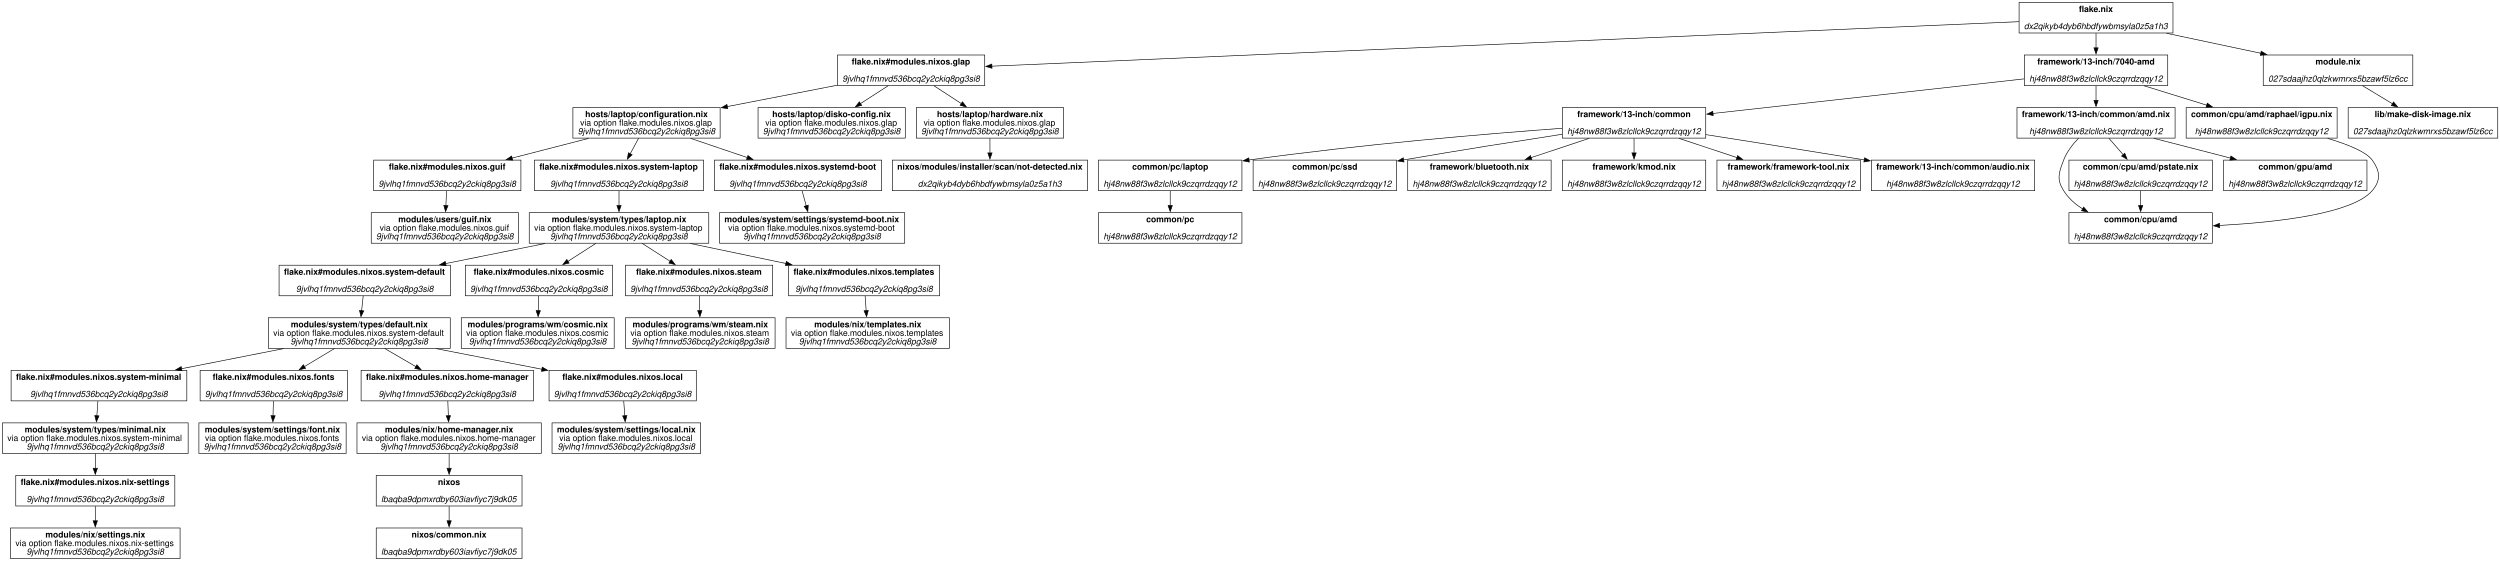
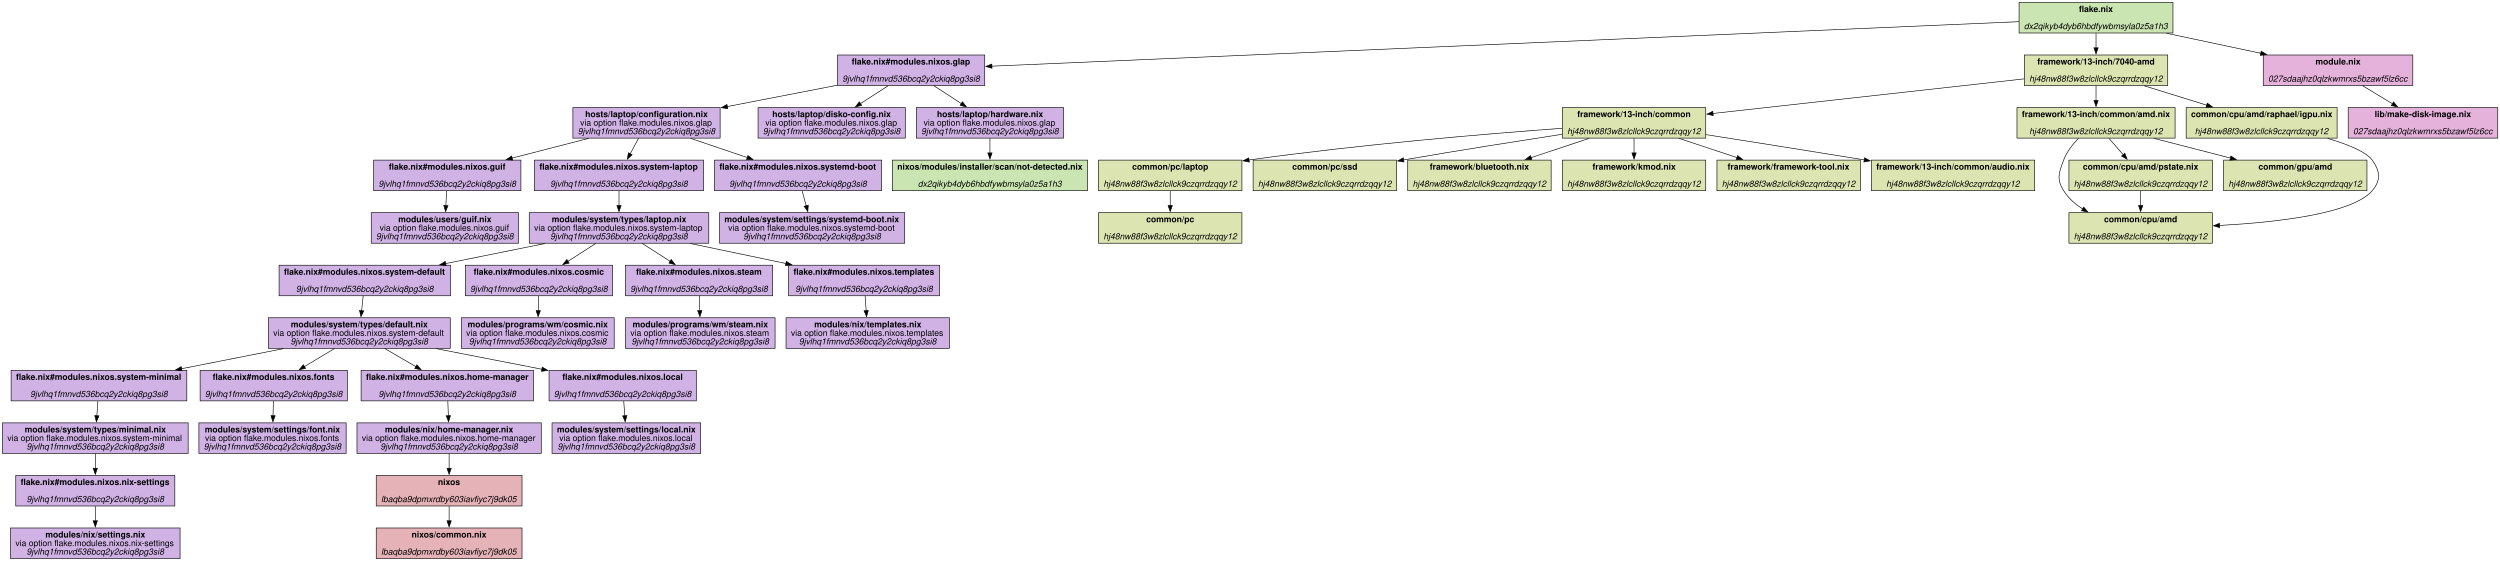
<svg xmlns="http://www.w3.org/2000/svg" width="4091pt" height="918pt" viewBox="0.00 0.00 4091.00 918.00">
  <g id="graph0" class="graph" transform="scale(1 1) rotate(0) translate(4 914)">
    <polygon fill="white" stroke="none" points="-4,4 -4,-914 4087.33,-914 4087.33,4 -4,4" />
    <g id="node1" class="node">
-       <polygon fill="none" stroke="black" points="3551.85,-910 3300.03,-910 3300.03,-860 3551.85,-860 3551.85,-910" />
+       <polygon fill="#cbe5b2" stroke="black" points="3551.85,-910 3300.03,-910 3300.03,-860 3551.85,-860 3551.85,-910" />
      <text xml:space="preserve" text-anchor="start" x="3397.93" y="-894.4" font-family="Helvetica,sans-Serif" font-weight="bold" font-size="14.00">flake.nix</text>
      <text xml:space="preserve" text-anchor="start" x="3308.03" y="-866.4" font-family="Helvetica,sans-Serif" font-style="italic" font-size="14.00">dx2qikyb4dyb6hbdfywbmsyla0z5a1h3</text>
    </g>
    <g id="node2" class="node">
-       <polygon fill="none" stroke="black" points="1607.41,-824 1366.48,-824 1366.48,-774 1607.41,-774 1607.41,-824" />
+       <polygon fill="#d0b2e5" stroke="black" points="1607.41,-824 1366.48,-824 1366.48,-774 1607.41,-774 1607.41,-824" />
      <text xml:space="preserve" text-anchor="start" x="1389.69" y="-808.4" font-family="Helvetica,sans-Serif" font-weight="bold" font-size="14.00">flake.nix#modules.nixos.glap</text>
      <text xml:space="preserve" text-anchor="start" x="1374.48" y="-780.4" font-family="Helvetica,sans-Serif" font-style="italic" font-size="14.00">9jvlhq1fmnvd536bcq2y2ckiq8pg3si8</text>
    </g>
    <g id="edge1" class="edge">
      <path fill="none" stroke="black" d="M3299.84,-878.54C2950.92,-863.42 1974.99,-821.14 1619.02,-805.72" />
      <polygon fill="black" stroke="black" points="1619.3,-802.23 1609.16,-805.29 1619,-809.22 1619.3,-802.23" />
    </g>
    <g id="node33" class="node">
-       <polygon fill="none" stroke="black" points="3543.28,-824 3308.61,-824 3308.61,-774 3543.28,-774 3543.28,-824" />
+       <polygon fill="#dce5b2" stroke="black" points="3543.28,-824 3308.61,-824 3308.61,-774 3543.28,-774 3543.28,-824" />
      <text xml:space="preserve" text-anchor="start" x="3329.85" y="-808.4" font-family="Helvetica,sans-Serif" font-weight="bold" font-size="14.00">framework/13-inch/7040-amd</text>
      <text xml:space="preserve" text-anchor="start" x="3316.61" y="-780.4" font-family="Helvetica,sans-Serif" font-style="italic" font-size="14.00">hj48nw88f3w8zlcllck9czqrrdzqqy12</text>
    </g>
    <g id="edge2" class="edge">
      <path fill="none" stroke="black" d="M3425.94,-859.7C3425.94,-852.22 3425.94,-843.81 3425.94,-835.72" />
      <polygon fill="black" stroke="black" points="3429.44,-835.76 3425.94,-825.76 3422.44,-835.76 3429.44,-835.76" />
    </g>
    <g id="node47" class="node">
-       <polygon fill="none" stroke="black" points="3944.33,-824 3699.56,-824 3699.56,-774 3944.33,-774 3944.33,-824" />
+       <polygon fill="#e5b2dc" stroke="black" points="3944.33,-824 3699.56,-824 3699.56,-774 3944.33,-774 3944.33,-824" />
      <text xml:space="preserve" text-anchor="start" x="3785" y="-808.4" font-family="Helvetica,sans-Serif" font-weight="bold" font-size="14.00">module.nix</text>
      <text xml:space="preserve" text-anchor="start" x="3707.56" y="-780.4" font-family="Helvetica,sans-Serif" font-style="italic" font-size="14.00">027sdaajhz0qlzkwmrxs5bzawf5lz6cc</text>
    </g>
    <g id="edge3" class="edge">
      <path fill="none" stroke="black" d="M3541.28,-859.53C3589.68,-849.27 3646.11,-837.3 3695.62,-826.8" />
      <polygon fill="black" stroke="black" points="3696.2,-830.25 3705.25,-824.75 3694.74,-823.4 3696.2,-830.25" />
    </g>
    <g id="node3" class="node">
-       <polygon fill="none" stroke="black" points="1174.41,-738 933.48,-738 933.48,-688 1174.41,-688 1174.41,-738" />
+       <polygon fill="#d0b2e5" stroke="black" points="1174.41,-738 933.48,-738 933.48,-688 1174.41,-688 1174.41,-738" />
      <text xml:space="preserve" text-anchor="start" x="953.61" y="-722.4" font-family="Helvetica,sans-Serif" font-weight="bold" font-size="14.00">hosts/laptop/configuration.nix</text>
      <text xml:space="preserve" text-anchor="start" x="945.38" y="-708.4" font-family="Helvetica,sans-Serif" font-size="14.00">via option flake.modules.nixos.glap</text>
      <text xml:space="preserve" text-anchor="start" x="941.48" y="-694.4" font-family="Helvetica,sans-Serif" font-style="italic" font-size="14.00">9jvlhq1fmnvd536bcq2y2ckiq8pg3si8</text>
    </g>
    <g id="edge4" class="edge">
      <path fill="none" stroke="black" d="M1366.04,-774.55C1309.98,-763.67 1243.22,-750.72 1185.85,-739.59" />
      <polygon fill="black" stroke="black" points="1186.85,-736.22 1176.37,-737.75 1185.52,-743.09 1186.85,-736.22" />
    </g>
    <g id="node30" class="node">
-       <polygon fill="none" stroke="black" points="1477.41,-738 1236.48,-738 1236.48,-688 1477.41,-688 1477.41,-738" />
+       <polygon fill="#d0b2e5" stroke="black" points="1477.41,-738 1236.48,-738 1236.48,-688 1477.41,-688 1477.41,-738" />
      <text xml:space="preserve" text-anchor="start" x="1259.72" y="-722.4" font-family="Helvetica,sans-Serif" font-weight="bold" font-size="14.00">hosts/laptop/disko-config.nix</text>
      <text xml:space="preserve" text-anchor="start" x="1248.38" y="-708.4" font-family="Helvetica,sans-Serif" font-size="14.00">via option flake.modules.nixos.glap</text>
      <text xml:space="preserve" text-anchor="start" x="1244.48" y="-694.4" font-family="Helvetica,sans-Serif" font-style="italic" font-size="14.00">9jvlhq1fmnvd536bcq2y2ckiq8pg3si8</text>
    </g>
    <g id="edge5" class="edge">
      <path fill="none" stroke="black" d="M1449.34,-773.7C1435.19,-764.56 1418.93,-754.05 1404.02,-744.42" />
      <polygon fill="black" stroke="black" points="1406.03,-741.55 1395.73,-739.06 1402.23,-747.43 1406.03,-741.55" />
    </g>
    <g id="node31" class="node">
-       <polygon fill="none" stroke="black" points="1736.41,-738 1495.48,-738 1495.48,-688 1736.41,-688 1736.41,-738" />
+       <polygon fill="#d0b2e5" stroke="black" points="1736.41,-738 1495.48,-738 1495.48,-688 1736.41,-688 1736.41,-738" />
      <text xml:space="preserve" text-anchor="start" x="1529.21" y="-722.4" font-family="Helvetica,sans-Serif" font-weight="bold" font-size="14.00">hosts/laptop/hardware.nix</text>
      <text xml:space="preserve" text-anchor="start" x="1507.38" y="-708.4" font-family="Helvetica,sans-Serif" font-size="14.00">via option flake.modules.nixos.glap</text>
      <text xml:space="preserve" text-anchor="start" x="1503.48" y="-694.4" font-family="Helvetica,sans-Serif" font-style="italic" font-size="14.00">9jvlhq1fmnvd536bcq2y2ckiq8pg3si8</text>
    </g>
    <g id="edge6" class="edge">
      <path fill="none" stroke="black" d="M1524.26,-773.7C1538.3,-764.56 1554.44,-754.05 1569.23,-744.42" />
      <polygon fill="black" stroke="black" points="1570.98,-747.46 1577.45,-739.07 1567.16,-741.59 1570.98,-747.46" />
    </g>
    <g id="node4" class="node">
-       <polygon fill="none" stroke="black" points="848.41,-652 607.48,-652 607.48,-602 848.41,-602 848.41,-652" />
+       <polygon fill="#d0b2e5" stroke="black" points="848.41,-652 607.48,-652 607.48,-602 848.41,-602 848.41,-652" />
      <text xml:space="preserve" text-anchor="start" x="632.25" y="-636.4" font-family="Helvetica,sans-Serif" font-weight="bold" font-size="14.00">flake.nix#modules.nixos.guif</text>
      <text xml:space="preserve" text-anchor="start" x="615.48" y="-608.4" font-family="Helvetica,sans-Serif" font-style="italic" font-size="14.00">9jvlhq1fmnvd536bcq2y2ckiq8pg3si8</text>
    </g>
    <g id="edge7" class="edge">
      <path fill="none" stroke="black" d="M959.21,-687.59C919.95,-677.47 874.24,-665.7 833.87,-655.29" />
      <polygon fill="black" stroke="black" points="834.93,-651.95 824.38,-652.85 833.19,-658.73 834.93,-651.95" />
    </g>
    <g id="node6" class="node">
-       <polygon fill="none" stroke="black" points="1147.26,-652 870.63,-652 870.63,-602 1147.26,-602 1147.26,-652" />
+       <polygon fill="#d0b2e5" stroke="black" points="1147.26,-652 870.63,-652 870.63,-602 1147.26,-602 1147.26,-652" />
      <text xml:space="preserve" text-anchor="start" x="878.63" y="-636.4" font-family="Helvetica,sans-Serif" font-weight="bold" font-size="14.00">flake.nix#modules.nixos.system-laptop</text>
      <text xml:space="preserve" text-anchor="start" x="896.48" y="-608.4" font-family="Helvetica,sans-Serif" font-style="italic" font-size="14.00">9jvlhq1fmnvd536bcq2y2ckiq8pg3si8</text>
    </g>
    <g id="edge8" class="edge">
      <path fill="none" stroke="black" d="M1040.93,-687.7C1036.68,-679.78 1031.89,-670.83 1027.33,-662.31" />
      <polygon fill="black" stroke="black" points="1030.45,-660.74 1022.65,-653.58 1024.28,-664.04 1030.45,-660.74" />
    </g>
    <g id="node28" class="node">
-       <polygon fill="none" stroke="black" points="1438.7,-652 1165.19,-652 1165.19,-602 1438.7,-602 1438.7,-652" />
+       <polygon fill="#d0b2e5" stroke="black" points="1438.7,-652 1165.19,-652 1165.19,-602 1438.7,-602 1438.7,-652" />
      <text xml:space="preserve" text-anchor="start" x="1173.19" y="-636.4" font-family="Helvetica,sans-Serif" font-weight="bold" font-size="14.00">flake.nix#modules.nixos.systemd-boot</text>
      <text xml:space="preserve" text-anchor="start" x="1189.48" y="-608.4" font-family="Helvetica,sans-Serif" font-style="italic" font-size="14.00">9jvlhq1fmnvd536bcq2y2ckiq8pg3si8</text>
    </g>
    <g id="edge9" class="edge">
      <path fill="none" stroke="black" d="M1126.01,-687.59C1155.05,-677.75 1188.73,-666.35 1218.8,-656.16" />
      <polygon fill="black" stroke="black" points="1219.92,-659.48 1228.27,-652.96 1217.67,-652.85 1219.92,-659.48" />
    </g>
    <g id="node5" class="node">
-       <polygon fill="none" stroke="black" points="844.41,-566 603.48,-566 603.48,-516 844.41,-516 844.41,-566" />
+       <polygon fill="#d0b2e5" stroke="black" points="844.41,-566 603.48,-566 603.48,-516 844.41,-516 844.41,-566" />
      <text xml:space="preserve" text-anchor="start" x="647.71" y="-550.4" font-family="Helvetica,sans-Serif" font-weight="bold" font-size="14.00">modules/users/guif.nix</text>
      <text xml:space="preserve" text-anchor="start" x="617.33" y="-536.4" font-family="Helvetica,sans-Serif" font-size="14.00">via option flake.modules.nixos.guif</text>
      <text xml:space="preserve" text-anchor="start" x="611.48" y="-522.4" font-family="Helvetica,sans-Serif" font-style="italic" font-size="14.00">9jvlhq1fmnvd536bcq2y2ckiq8pg3si8</text>
    </g>
    <g id="edge10" class="edge">
      <path fill="none" stroke="black" d="M726.79,-601.7C726.43,-594.22 726.03,-585.81 725.65,-577.72" />
      <polygon fill="black" stroke="black" points="729.14,-577.58 725.17,-567.75 722.15,-577.91 729.14,-577.58" />
    </g>
    <g id="node7" class="node">
-       <polygon fill="none" stroke="black" points="1155.85,-566 862.04,-566 862.04,-516 1155.85,-516 1155.85,-566" />
+       <polygon fill="#d0b2e5" stroke="black" points="1155.85,-566 862.04,-566 862.04,-516 1155.85,-516 1155.85,-566" />
      <text xml:space="preserve" text-anchor="start" x="898.86" y="-550.4" font-family="Helvetica,sans-Serif" font-weight="bold" font-size="14.00">modules/system/types/laptop.nix</text>
      <text xml:space="preserve" text-anchor="start" x="870.04" y="-536.4" font-family="Helvetica,sans-Serif" font-size="14.00">via option flake.modules.nixos.system-laptop</text>
      <text xml:space="preserve" text-anchor="start" x="896.48" y="-522.4" font-family="Helvetica,sans-Serif" font-style="italic" font-size="14.00">9jvlhq1fmnvd536bcq2y2ckiq8pg3si8</text>
    </g>
    <g id="edge11" class="edge">
      <path fill="none" stroke="black" d="M1008.94,-601.7C1008.94,-594.22 1008.94,-585.81 1008.94,-577.72" />
      <polygon fill="black" stroke="black" points="1012.44,-577.76 1008.94,-567.76 1005.44,-577.76 1012.44,-577.76" />
    </g>
    <g id="node8" class="node">
-       <polygon fill="none" stroke="black" points="733.21,-480 452.68,-480 452.68,-430 733.21,-430 733.21,-480" />
+       <polygon fill="#d0b2e5" stroke="black" points="733.21,-480 452.68,-480 452.68,-430 733.21,-430 733.21,-480" />
      <text xml:space="preserve" text-anchor="start" x="460.68" y="-464.4" font-family="Helvetica,sans-Serif" font-weight="bold" font-size="14.00">flake.nix#modules.nixos.system-default</text>
      <text xml:space="preserve" text-anchor="start" x="480.48" y="-436.4" font-family="Helvetica,sans-Serif" font-style="italic" font-size="14.00">9jvlhq1fmnvd536bcq2y2ckiq8pg3si8</text>
    </g>
    <g id="edge12" class="edge">
      <path fill="none" stroke="black" d="M887.78,-515.53C836.73,-505.23 777.16,-493.2 724.99,-482.66" />
      <polygon fill="black" stroke="black" points="725.95,-479.29 715.46,-480.74 724.57,-486.15 725.95,-479.29" />
    </g>
    <g id="node22" class="node">
-       <polygon fill="none" stroke="black" points="998.41,-480 757.48,-480 757.48,-430 998.41,-430 998.41,-480" />
+       <polygon fill="#d0b2e5" stroke="black" points="998.41,-480 757.48,-480 757.48,-430 998.41,-430 998.41,-480" />
      <text xml:space="preserve" text-anchor="start" x="770.96" y="-464.4" font-family="Helvetica,sans-Serif" font-weight="bold" font-size="14.00">flake.nix#modules.nixos.cosmic</text>
      <text xml:space="preserve" text-anchor="start" x="765.48" y="-436.4" font-family="Helvetica,sans-Serif" font-style="italic" font-size="14.00">9jvlhq1fmnvd536bcq2y2ckiq8pg3si8</text>
    </g>
    <g id="edge13" class="edge">
      <path fill="none" stroke="black" d="M971.05,-515.7C956.8,-506.56 940.4,-496.05 925.38,-486.42" />
      <polygon fill="black" stroke="black" points="927.33,-483.51 917.02,-481.06 923.55,-489.4 927.33,-483.51" />
    </g>
    <g id="node24" class="node">
-       <polygon fill="none" stroke="black" points="1260.41,-480 1019.48,-480 1019.48,-430 1260.41,-430 1260.41,-480" />
+       <polygon fill="#d0b2e5" stroke="black" points="1260.41,-480 1019.48,-480 1019.48,-430 1260.41,-430 1260.41,-480" />
      <text xml:space="preserve" text-anchor="start" x="1036.85" y="-464.4" font-family="Helvetica,sans-Serif" font-weight="bold" font-size="14.00">flake.nix#modules.nixos.steam</text>
      <text xml:space="preserve" text-anchor="start" x="1027.48" y="-436.4" font-family="Helvetica,sans-Serif" font-style="italic" font-size="14.00">9jvlhq1fmnvd536bcq2y2ckiq8pg3si8</text>
    </g>
    <g id="edge14" class="edge">
      <path fill="none" stroke="black" d="M1046.83,-515.7C1061.09,-506.56 1077.49,-496.05 1092.5,-486.42" />
      <polygon fill="black" stroke="black" points="1094.34,-489.4 1100.86,-481.06 1090.56,-483.51 1094.34,-489.4" />
    </g>
    <g id="node26" class="node">
-       <polygon fill="none" stroke="black" points="1533.49,-480 1286.4,-480 1286.4,-430 1533.49,-430 1533.49,-480" />
+       <polygon fill="#d0b2e5" stroke="black" points="1533.49,-480 1286.4,-480 1286.4,-430 1533.49,-430 1533.49,-480" />
      <text xml:space="preserve" text-anchor="start" x="1294.4" y="-464.4" font-family="Helvetica,sans-Serif" font-weight="bold" font-size="14.00">flake.nix#modules.nixos.templates</text>
      <text xml:space="preserve" text-anchor="start" x="1297.48" y="-436.4" font-family="Helvetica,sans-Serif" font-style="italic" font-size="14.00">9jvlhq1fmnvd536bcq2y2ckiq8pg3si8</text>
    </g>
    <g id="edge15" class="edge">
      <path fill="none" stroke="black" d="M1125.74,-515.53C1174.75,-505.27 1231.89,-493.3 1282.03,-482.8" />
      <polygon fill="black" stroke="black" points="1282.73,-486.22 1291.8,-480.75 1281.29,-479.37 1282.73,-486.22" />
    </g>
    <g id="node9" class="node">
-       <polygon fill="none" stroke="black" points="732.79,-394 435.1,-394 435.1,-344 732.79,-344 732.79,-394" />
+       <polygon fill="#d0b2e5" stroke="black" points="732.79,-394 435.1,-394 435.1,-344 732.79,-344 732.79,-394" />
      <text xml:space="preserve" text-anchor="start" x="471.91" y="-378.4" font-family="Helvetica,sans-Serif" font-weight="bold" font-size="14.00">modules/system/types/default.nix</text>
      <text xml:space="preserve" text-anchor="start" x="443.1" y="-364.4" font-family="Helvetica,sans-Serif" font-size="14.00">via option flake.modules.nixos.system-default</text>
      <text xml:space="preserve" text-anchor="start" x="471.48" y="-350.4" font-family="Helvetica,sans-Serif" font-style="italic" font-size="14.00">9jvlhq1fmnvd536bcq2y2ckiq8pg3si8</text>
    </g>
    <g id="edge16" class="edge">
      <path fill="none" stroke="black" d="M590.34,-429.7C589.53,-422.13 588.62,-413.61 587.74,-405.44" />
      <polygon fill="black" stroke="black" points="591.25,-405.32 586.7,-395.75 584.29,-406.06 591.25,-405.32" />
    </g>
    <g id="node10" class="node">
-       <polygon fill="none" stroke="black" points="301.72,-308 14.17,-308 14.17,-258 301.72,-258 301.72,-308" />
+       <polygon fill="#d0b2e5" stroke="black" points="301.72,-308 14.17,-308 14.17,-258 301.72,-258 301.72,-308" />
      <text xml:space="preserve" text-anchor="start" x="22.17" y="-292.4" font-family="Helvetica,sans-Serif" font-weight="bold" font-size="14.00">flake.nix#modules.nixos.system-minimal</text>
      <text xml:space="preserve" text-anchor="start" x="45.48" y="-264.4" font-family="Helvetica,sans-Serif" font-style="italic" font-size="14.00">9jvlhq1fmnvd536bcq2y2ckiq8pg3si8</text>
    </g>
    <g id="edge17" class="edge">
      <path fill="none" stroke="black" d="M459.87,-343.53C407.59,-333.23 346.59,-321.2 293.16,-310.66" />
      <polygon fill="black" stroke="black" points="293.86,-307.23 283.37,-308.73 292.5,-314.1 293.86,-307.23" />
    </g>
    <g id="node14" class="node">
-       <polygon fill="none" stroke="black" points="564.41,-308 323.48,-308 323.48,-258 564.41,-258 564.41,-308" />
+       <polygon fill="#d0b2e5" stroke="black" points="564.41,-308 323.48,-308 323.48,-258 564.41,-258 564.41,-308" />
      <text xml:space="preserve" text-anchor="start" x="343.98" y="-292.4" font-family="Helvetica,sans-Serif" font-weight="bold" font-size="14.00">flake.nix#modules.nixos.fonts</text>
      <text xml:space="preserve" text-anchor="start" x="331.48" y="-264.4" font-family="Helvetica,sans-Serif" font-style="italic" font-size="14.00">9jvlhq1fmnvd536bcq2y2ckiq8pg3si8</text>
    </g>
    <g id="edge18" class="edge">
      <path fill="none" stroke="black" d="M543.45,-343.7C528.07,-334.47 510.36,-323.85 494.19,-314.14" />
      <polygon fill="black" stroke="black" points="496.02,-311.16 485.64,-309.02 492.42,-317.17 496.02,-311.16" />
    </g>
    <g id="node16" class="node">
-       <polygon fill="none" stroke="black" points="868.99,-308 586.9,-308 586.9,-258 868.99,-258 868.99,-308" />
+       <polygon fill="#d0b2e5" stroke="black" points="868.99,-308 586.9,-308 586.9,-258 868.99,-258 868.99,-308" />
      <text xml:space="preserve" text-anchor="start" x="594.9" y="-292.4" font-family="Helvetica,sans-Serif" font-weight="bold" font-size="14.00">flake.nix#modules.nixos.home-manager</text>
      <text xml:space="preserve" text-anchor="start" x="615.48" y="-264.4" font-family="Helvetica,sans-Serif" font-style="italic" font-size="14.00">9jvlhq1fmnvd536bcq2y2ckiq8pg3si8</text>
    </g>
    <g id="edge19" class="edge">
      <path fill="none" stroke="black" d="M625.6,-343.7C641.57,-334.39 659.97,-323.65 676.74,-313.87" />
      <polygon fill="black" stroke="black" points="678.21,-317.07 685.08,-309 674.68,-311.02 678.21,-317.07" />
    </g>
    <g id="node20" class="node">
-       <polygon fill="none" stroke="black" points="1135.41,-308 894.48,-308 894.48,-258 1135.41,-258 1135.41,-308" />
+       <polygon fill="#d0b2e5" stroke="black" points="1135.41,-308 894.48,-308 894.48,-258 1135.41,-258 1135.41,-308" />
      <text xml:space="preserve" text-anchor="start" x="916.13" y="-292.4" font-family="Helvetica,sans-Serif" font-weight="bold" font-size="14.00">flake.nix#modules.nixos.local</text>
      <text xml:space="preserve" text-anchor="start" x="902.48" y="-264.4" font-family="Helvetica,sans-Serif" font-style="italic" font-size="14.00">9jvlhq1fmnvd536bcq2y2ckiq8pg3si8</text>
    </g>
    <g id="edge20" class="edge">
      <path fill="none" stroke="black" d="M709.48,-343.53C763.88,-332.93 827.6,-320.51 882.73,-309.77" />
      <polygon fill="black" stroke="black" points="883.37,-313.21 892.52,-307.86 882.03,-306.34 883.37,-313.21" />
    </g>
    <g id="node11" class="node">
-       <polygon fill="none" stroke="black" points="303.89,-222 0,-222 0,-172 303.89,-172 303.89,-222" />
+       <polygon fill="#d0b2e5" stroke="black" points="303.89,-222 0,-222 0,-172 303.89,-172 303.89,-222" />
      <text xml:space="preserve" text-anchor="start" x="36.4" y="-206.4" font-family="Helvetica,sans-Serif" font-weight="bold" font-size="14.00">modules/system/types/minimal.nix</text>
      <text xml:space="preserve" text-anchor="start" x="8" y="-192.4" font-family="Helvetica,sans-Serif" font-size="14.00">via option flake.modules.nixos.system-minimal</text>
      <text xml:space="preserve" text-anchor="start" x="39.48" y="-178.4" font-family="Helvetica,sans-Serif" font-style="italic" font-size="14.00">9jvlhq1fmnvd536bcq2y2ckiq8pg3si8</text>
    </g>
    <g id="edge21" class="edge">
      <path fill="none" stroke="black" d="M156.21,-257.7C155.67,-250.22 155.07,-241.81 154.5,-233.72" />
      <polygon fill="black" stroke="black" points="157.99,-233.48 153.78,-223.75 151.01,-233.98 157.99,-233.48" />
    </g>
    <g id="node12" class="node">
-       <polygon fill="none" stroke="black" points="282.09,-136 21.8,-136 21.8,-86 282.09,-86 282.09,-136" />
+       <polygon fill="#d0b2e5" stroke="black" points="282.09,-136 21.8,-136 21.8,-86 282.09,-86 282.09,-136" />
      <text xml:space="preserve" text-anchor="start" x="29.8" y="-120.4" font-family="Helvetica,sans-Serif" font-weight="bold" font-size="14.00">flake.nix#modules.nixos.nix-settings</text>
      <text xml:space="preserve" text-anchor="start" x="39.48" y="-92.4" font-family="Helvetica,sans-Serif" font-style="italic" font-size="14.00">9jvlhq1fmnvd536bcq2y2ckiq8pg3si8</text>
    </g>
    <g id="edge22" class="edge">
      <path fill="none" stroke="black" d="M151.94,-171.7C151.94,-164.22 151.94,-155.81 151.94,-147.72" />
      <polygon fill="black" stroke="black" points="155.44,-147.76 151.94,-137.76 148.44,-147.76 155.44,-147.76" />
    </g>
    <g id="node13" class="node">
-       <polygon fill="none" stroke="black" points="290.68,-50 13.21,-50 13.21,0 290.68,0 290.68,-50" />
+       <polygon fill="#d0b2e5" stroke="black" points="290.68,-50 13.21,-50 13.21,0 290.68,0 290.68,-50" />
      <text xml:space="preserve" text-anchor="start" x="70.26" y="-34.4" font-family="Helvetica,sans-Serif" font-weight="bold" font-size="14.00">modules/nix/settings.nix</text>
      <text xml:space="preserve" text-anchor="start" x="21.21" y="-20.4" font-family="Helvetica,sans-Serif" font-size="14.00">via option flake.modules.nixos.nix-settings</text>
      <text xml:space="preserve" text-anchor="start" x="39.48" y="-6.4" font-family="Helvetica,sans-Serif" font-style="italic" font-size="14.00">9jvlhq1fmnvd536bcq2y2ckiq8pg3si8</text>
    </g>
    <g id="edge23" class="edge">
      <path fill="none" stroke="black" d="M151.94,-85.7C151.94,-78.22 151.94,-69.81 151.94,-61.72" />
      <polygon fill="black" stroke="black" points="155.44,-61.76 151.94,-51.76 148.44,-61.76 155.44,-61.76" />
    </g>
    <g id="node15" class="node">
-       <polygon fill="none" stroke="black" points="562.41,-222 321.48,-222 321.48,-172 562.41,-172 562.41,-222" />
+       <polygon fill="#d0b2e5" stroke="black" points="562.41,-222 321.48,-222 321.48,-172 562.41,-172 562.41,-222" />
      <text xml:space="preserve" text-anchor="start" x="331.09" y="-206.4" font-family="Helvetica,sans-Serif" font-weight="bold" font-size="14.00">modules/system/settings/font.nix</text>
      <text xml:space="preserve" text-anchor="start" x="331.44" y="-192.4" font-family="Helvetica,sans-Serif" font-size="14.00">via option flake.modules.nixos.fonts</text>
      <text xml:space="preserve" text-anchor="start" x="329.48" y="-178.4" font-family="Helvetica,sans-Serif" font-style="italic" font-size="14.00">9jvlhq1fmnvd536bcq2y2ckiq8pg3si8</text>
    </g>
    <g id="edge24" class="edge">
      <path fill="none" stroke="black" d="M443.37,-257.7C443.19,-250.22 442.99,-241.81 442.79,-233.72" />
      <polygon fill="black" stroke="black" points="446.29,-233.67 442.56,-223.75 439.3,-233.84 446.29,-233.67" />
    </g>
    <g id="node17" class="node">
-       <polygon fill="none" stroke="black" points="881.74,-222 580.15,-222 580.15,-172 881.74,-172 881.74,-222" />
+       <polygon fill="#d0b2e5" stroke="black" points="881.74,-222 580.15,-222 580.15,-172 881.74,-172 881.74,-222" />
      <text xml:space="preserve" text-anchor="start" x="625.92" y="-206.4" font-family="Helvetica,sans-Serif" font-weight="bold" font-size="14.00">modules/nix/home-manager.nix</text>
      <text xml:space="preserve" text-anchor="start" x="588.15" y="-192.4" font-family="Helvetica,sans-Serif" font-size="14.00">via option flake.modules.nixos.home-manager</text>
      <text xml:space="preserve" text-anchor="start" x="618.48" y="-178.4" font-family="Helvetica,sans-Serif" font-style="italic" font-size="14.00">9jvlhq1fmnvd536bcq2y2ckiq8pg3si8</text>
    </g>
    <g id="edge25" class="edge">
      <path fill="none" stroke="black" d="M728.81,-257.7C729.08,-250.22 729.38,-241.81 729.67,-233.72" />
      <polygon fill="black" stroke="black" points="733.17,-233.87 730.02,-223.75 726.17,-233.62 733.17,-233.87" />
    </g>
    <g id="node18" class="node">
-       <polygon fill="none" stroke="black" points="850.24,-136 611.65,-136 611.65,-86 850.24,-86 850.24,-136" />
+       <polygon fill="#e5b2b8" stroke="black" points="850.24,-136 611.65,-136 611.65,-86 850.24,-86 850.24,-136" />
      <text xml:space="preserve" text-anchor="start" x="712.66" y="-120.4" font-family="Helvetica,sans-Serif" font-weight="bold" font-size="14.00">nixos</text>
      <text xml:space="preserve" text-anchor="start" x="619.65" y="-92.4" font-family="Helvetica,sans-Serif" font-style="italic" font-size="14.00">lbaqba9dpmxrdby603iavfiyc7j9dk05</text>
    </g>
    <g id="edge26" class="edge">
      <path fill="none" stroke="black" d="M730.94,-171.7C730.94,-164.22 730.94,-155.81 730.94,-147.72" />
      <polygon fill="black" stroke="black" points="734.44,-147.76 730.94,-137.76 727.44,-147.76 734.44,-147.76" />
    </g>
    <g id="node19" class="node">
-       <polygon fill="none" stroke="black" points="850.24,-50 611.65,-50 611.65,0 850.24,0 850.24,-50" />
+       <polygon fill="#e5b2b8" stroke="black" points="850.24,-50 611.65,-50 611.65,0 850.24,0 850.24,-50" />
      <text xml:space="preserve" text-anchor="start" x="669.49" y="-34.4" font-family="Helvetica,sans-Serif" font-weight="bold" font-size="14.00">nixos/common.nix</text>
      <text xml:space="preserve" text-anchor="start" x="619.65" y="-6.4" font-family="Helvetica,sans-Serif" font-style="italic" font-size="14.00">lbaqba9dpmxrdby603iavfiyc7j9dk05</text>
    </g>
    <g id="edge27" class="edge">
      <path fill="none" stroke="black" d="M730.94,-85.7C730.94,-78.22 730.94,-69.81 730.94,-61.72" />
      <polygon fill="black" stroke="black" points="734.44,-61.76 730.94,-51.76 727.44,-61.76 734.44,-61.76" />
    </g>
    <g id="node21" class="node">
-       <polygon fill="none" stroke="black" points="1142.54,-222 899.35,-222 899.35,-172 1142.54,-172 1142.54,-222" />
+       <polygon fill="#d0b2e5" stroke="black" points="1142.54,-222 899.35,-222 899.35,-172 1142.54,-172 1142.54,-222" />
      <text xml:space="preserve" text-anchor="start" x="907.35" y="-206.4" font-family="Helvetica,sans-Serif" font-weight="bold" font-size="14.00">modules/system/settings/local.nix</text>
      <text xml:space="preserve" text-anchor="start" x="911.22" y="-192.4" font-family="Helvetica,sans-Serif" font-size="14.00">via option flake.modules.nixos.local</text>
      <text xml:space="preserve" text-anchor="start" x="908.48" y="-178.4" font-family="Helvetica,sans-Serif" font-style="italic" font-size="14.00">9jvlhq1fmnvd536bcq2y2ckiq8pg3si8</text>
    </g>
    <g id="edge28" class="edge">
      <path fill="none" stroke="black" d="M1016.68,-257.7C1017.21,-250.22 1017.82,-241.81 1018.39,-233.72" />
      <polygon fill="black" stroke="black" points="1021.88,-233.98 1019.1,-223.75 1014.9,-233.48 1021.88,-233.98" />
    </g>
    <g id="node23" class="node">
-       <polygon fill="none" stroke="black" points="1001.05,-394 750.83,-394 750.83,-344 1001.05,-344 1001.05,-394" />
+       <polygon fill="#d0b2e5" stroke="black" points="1001.05,-394 750.83,-394 750.83,-344 1001.05,-344 1001.05,-394" />
      <text xml:space="preserve" text-anchor="start" x="761.19" y="-378.4" font-family="Helvetica,sans-Serif" font-weight="bold" font-size="14.00">modules/programs/wm/cosmic.nix</text>
      <text xml:space="preserve" text-anchor="start" x="758.83" y="-364.4" font-family="Helvetica,sans-Serif" font-size="14.00">via option flake.modules.nixos.cosmic</text>
      <text xml:space="preserve" text-anchor="start" x="763.48" y="-350.4" font-family="Helvetica,sans-Serif" font-style="italic" font-size="14.00">9jvlhq1fmnvd536bcq2y2ckiq8pg3si8</text>
    </g>
    <g id="edge29" class="edge">
      <path fill="none" stroke="black" d="M877.37,-429.7C877.19,-422.22 876.99,-413.81 876.79,-405.72" />
      <polygon fill="black" stroke="black" points="880.29,-405.67 876.56,-395.75 873.3,-405.84 880.29,-405.67" />
    </g>
    <g id="node25" class="node">
-       <polygon fill="none" stroke="black" points="1264.34,-394 1019.55,-394 1019.55,-344 1264.34,-344 1264.34,-394" />
+       <polygon fill="#d0b2e5" stroke="black" points="1264.34,-394 1019.55,-394 1019.55,-344 1264.34,-344 1264.34,-394" />
      <text xml:space="preserve" text-anchor="start" x="1031.08" y="-378.4" font-family="Helvetica,sans-Serif" font-weight="bold" font-size="14.00">modules/programs/wm/steam.nix</text>
      <text xml:space="preserve" text-anchor="start" x="1027.55" y="-364.4" font-family="Helvetica,sans-Serif" font-size="14.00">via option flake.modules.nixos.steam</text>
      <text xml:space="preserve" text-anchor="start" x="1029.48" y="-350.4" font-family="Helvetica,sans-Serif" font-style="italic" font-size="14.00">9jvlhq1fmnvd536bcq2y2ckiq8pg3si8</text>
    </g>
    <g id="edge30" class="edge">
      <path fill="none" stroke="black" d="M1140.52,-429.7C1140.7,-422.22 1140.9,-413.81 1141.09,-405.72" />
      <polygon fill="black" stroke="black" points="1144.59,-405.84 1141.33,-395.75 1137.59,-405.67 1144.59,-405.84" />
    </g>
    <g id="node27" class="node">
-       <polygon fill="none" stroke="black" points="1549.62,-394 1282.27,-394 1282.27,-344 1549.62,-344 1549.62,-394" />
+       <polygon fill="#d0b2e5" stroke="black" points="1549.62,-394 1282.27,-394 1282.27,-344 1549.62,-344 1549.62,-394" />
      <text xml:space="preserve" text-anchor="start" x="1328.42" y="-378.4" font-family="Helvetica,sans-Serif" font-weight="bold" font-size="14.00">modules/nix/templates.nix</text>
      <text xml:space="preserve" text-anchor="start" x="1290.27" y="-364.4" font-family="Helvetica,sans-Serif" font-size="14.00">via option flake.modules.nixos.templates</text>
      <text xml:space="preserve" text-anchor="start" x="1303.48" y="-350.4" font-family="Helvetica,sans-Serif" font-style="italic" font-size="14.00">9jvlhq1fmnvd536bcq2y2ckiq8pg3si8</text>
    </g>
    <g id="edge31" class="edge">
      <path fill="none" stroke="black" d="M1411.68,-429.7C1412.21,-422.22 1412.82,-413.81 1413.39,-405.72" />
      <polygon fill="black" stroke="black" points="1416.88,-405.98 1414.1,-395.75 1409.9,-405.48 1416.88,-405.98" />
    </g>
    <g id="node29" class="node">
-       <polygon fill="none" stroke="black" points="1476.48,-566 1173.41,-566 1173.41,-516 1476.48,-516 1476.48,-566" />
+       <polygon fill="#d0b2e5" stroke="black" points="1476.48,-566 1173.41,-566 1173.41,-516 1476.48,-516 1476.48,-566" />
      <text xml:space="preserve" text-anchor="start" x="1181.41" y="-550.4" font-family="Helvetica,sans-Serif" font-weight="bold" font-size="14.00">modules/system/settings/systemd-boot.nix</text>
      <text xml:space="preserve" text-anchor="start" x="1187.6" y="-536.4" font-family="Helvetica,sans-Serif" font-size="14.00">via option flake.modules.nixos.systemd-boot</text>
      <text xml:space="preserve" text-anchor="start" x="1212.48" y="-522.4" font-family="Helvetica,sans-Serif" font-style="italic" font-size="14.00">9jvlhq1fmnvd536bcq2y2ckiq8pg3si8</text>
    </g>
    <g id="edge32" class="edge">
      <path fill="none" stroke="black" d="M1308.6,-601.7C1310.69,-594.04 1313.06,-585.42 1315.32,-577.16" />
      <polygon fill="black" stroke="black" points="1318.64,-578.27 1317.91,-567.7 1311.89,-576.42 1318.64,-578.27" />
    </g>
    <g id="node32" class="node">
-       <polygon fill="none" stroke="black" points="1775.65,-652 1456.24,-652 1456.24,-602 1775.65,-602 1775.65,-652" />
+       <polygon fill="#cbe5b2" stroke="black" points="1775.65,-652 1456.24,-652 1456.24,-602 1775.65,-602 1775.65,-652" />
      <text xml:space="preserve" text-anchor="start" x="1464.24" y="-636.4" font-family="Helvetica,sans-Serif" font-weight="bold" font-size="14.00">nixos/modules/installer/scan/not-detected.nix</text>
      <text xml:space="preserve" text-anchor="start" x="1498.03" y="-608.4" font-family="Helvetica,sans-Serif" font-style="italic" font-size="14.00">dx2qikyb4dyb6hbdfywbmsyla0z5a1h3</text>
    </g>
    <g id="edge33" class="edge">
      <path fill="none" stroke="black" d="M1615.94,-687.7C1615.94,-680.22 1615.94,-671.81 1615.94,-663.72" />
      <polygon fill="black" stroke="black" points="1619.44,-663.76 1615.94,-653.76 1612.44,-663.76 1619.44,-663.76" />
    </g>
    <g id="node34" class="node">
-       <polygon fill="none" stroke="black" points="2787.28,-738 2552.61,-738 2552.61,-688 2787.28,-688 2787.28,-738" />
+       <polygon fill="#dce5b2" stroke="black" points="2787.28,-738 2552.61,-738 2552.61,-688 2787.28,-688 2787.28,-738" />
      <text xml:space="preserve" text-anchor="start" x="2576.98" y="-722.4" font-family="Helvetica,sans-Serif" font-weight="bold" font-size="14.00">framework/13-inch/common</text>
      <text xml:space="preserve" text-anchor="start" x="2560.61" y="-694.4" font-family="Helvetica,sans-Serif" font-style="italic" font-size="14.00">hj48nw88f3w8zlcllck9czqrrdzqqy12</text>
    </g>
    <g id="edge34" class="edge">
      <path fill="none" stroke="black" d="M3308.23,-784.92C3170.14,-769.58 2941.96,-744.22 2799.1,-728.35" />
      <polygon fill="black" stroke="black" points="2799.52,-724.88 2789.19,-727.25 2798.75,-731.83 2799.52,-724.88" />
    </g>
    <g id="node42" class="node">
-       <polygon fill="none" stroke="black" points="3555.31,-738 3296.58,-738 3296.58,-688 3555.31,-688 3555.31,-738" />
+       <polygon fill="#dce5b2" stroke="black" points="3555.31,-738 3296.58,-738 3296.58,-688 3555.31,-688 3555.31,-738" />
      <text xml:space="preserve" text-anchor="start" x="3304.58" y="-722.4" font-family="Helvetica,sans-Serif" font-weight="bold" font-size="14.00">framework/13-inch/common/amd.nix</text>
      <text xml:space="preserve" text-anchor="start" x="3316.61" y="-694.4" font-family="Helvetica,sans-Serif" font-style="italic" font-size="14.00">hj48nw88f3w8zlcllck9czqrrdzqqy12</text>
    </g>
    <g id="edge35" class="edge">
      <path fill="none" stroke="black" d="M3425.94,-773.7C3425.94,-766.22 3425.94,-757.81 3425.94,-749.72" />
      <polygon fill="black" stroke="black" points="3429.44,-749.76 3425.94,-739.76 3422.44,-749.76 3429.44,-749.76" />
    </g>
    <g id="node46" class="node">
-       <polygon fill="none" stroke="black" points="3820.46,-738 3573.43,-738 3573.43,-688 3820.46,-688 3820.46,-738" />
+       <polygon fill="#dce5b2" stroke="black" points="3820.46,-738 3573.43,-738 3573.43,-688 3820.46,-688 3820.46,-738" />
      <text xml:space="preserve" text-anchor="start" x="3581.43" y="-722.4" font-family="Helvetica,sans-Serif" font-weight="bold" font-size="14.00">common/cpu/amd/raphael/igpu.nix</text>
      <text xml:space="preserve" text-anchor="start" x="3587.61" y="-694.4" font-family="Helvetica,sans-Serif" font-style="italic" font-size="14.00">hj48nw88f3w8zlcllck9czqrrdzqqy12</text>
    </g>
    <g id="edge36" class="edge">
      <path fill="none" stroke="black" d="M3504.69,-773.59C3536.84,-763.63 3574.2,-752.05 3607.38,-741.76" />
      <polygon fill="black" stroke="black" points="3608.04,-745.22 3616.55,-738.92 3605.97,-738.54 3608.04,-745.22" />
    </g>
    <g id="node35" class="node">
-       <polygon fill="none" stroke="black" points="2028.28,-652 1793.61,-652 1793.61,-602 2028.28,-602 2028.28,-652" />
+       <polygon fill="#dce5b2" stroke="black" points="2028.28,-652 1793.61,-652 1793.61,-602 2028.28,-602 2028.28,-652" />
      <text xml:space="preserve" text-anchor="start" x="1848.72" y="-636.4" font-family="Helvetica,sans-Serif" font-weight="bold" font-size="14.00">common/pc/laptop</text>
      <text xml:space="preserve" text-anchor="start" x="1801.61" y="-608.4" font-family="Helvetica,sans-Serif" font-style="italic" font-size="14.00">hj48nw88f3w8zlcllck9czqrrdzqqy12</text>
    </g>
    <g id="edge37" class="edge">
      <path fill="none" stroke="black" d="M2552.21,-704.08C2427.54,-694.95 2224.82,-677.99 2039.82,-652.2" />
      <polygon fill="black" stroke="black" points="2040.4,-648.75 2030.01,-650.82 2039.42,-655.68 2040.4,-648.75" />
    </g>
    <g id="node37" class="node">
-       <polygon fill="none" stroke="black" points="2281.28,-652 2046.61,-652 2046.61,-602 2281.28,-602 2281.28,-652" />
+       <polygon fill="#dce5b2" stroke="black" points="2281.28,-652 2046.61,-652 2046.61,-602 2281.28,-602 2281.28,-652" />
      <text xml:space="preserve" text-anchor="start" x="2110.65" y="-636.4" font-family="Helvetica,sans-Serif" font-weight="bold" font-size="14.00">common/pc/ssd</text>
      <text xml:space="preserve" text-anchor="start" x="2054.61" y="-608.4" font-family="Helvetica,sans-Serif" font-style="italic" font-size="14.00">hj48nw88f3w8zlcllck9czqrrdzqqy12</text>
    </g>
    <g id="edge38" class="edge">
      <path fill="none" stroke="black" d="M2552.42,-694.32C2480.35,-683.25 2385.92,-668.37 2292.62,-652.27" />
      <polygon fill="black" stroke="black" points="2293.49,-648.87 2283.04,-650.61 2292.3,-655.77 2293.49,-648.87" />
    </g>
    <g id="node38" class="node">
-       <polygon fill="none" stroke="black" points="2534.28,-652 2299.61,-652 2299.61,-602 2534.28,-602 2534.28,-652" />
+       <polygon fill="#dce5b2" stroke="black" points="2534.28,-652 2299.61,-652 2299.61,-602 2534.28,-602 2534.28,-652" />
      <text xml:space="preserve" text-anchor="start" x="2335.66" y="-636.4" font-family="Helvetica,sans-Serif" font-weight="bold" font-size="14.00">framework/bluetooth.nix</text>
      <text xml:space="preserve" text-anchor="start" x="2307.61" y="-608.4" font-family="Helvetica,sans-Serif" font-style="italic" font-size="14.00">hj48nw88f3w8zlcllck9czqrrdzqqy12</text>
    </g>
    <g id="edge39" class="edge">
      <path fill="none" stroke="black" d="M2596.43,-687.59C2566.67,-677.71 2532.14,-666.25 2501.36,-656.03" />
      <polygon fill="black" stroke="black" points="2502.68,-652.78 2492.08,-652.95 2500.47,-659.42 2502.68,-652.78" />
    </g>
    <g id="node39" class="node">
-       <polygon fill="none" stroke="black" points="2787.28,-652 2552.61,-652 2552.61,-602 2787.28,-602 2787.28,-652" />
+       <polygon fill="#dce5b2" stroke="black" points="2787.28,-652 2552.61,-652 2552.61,-602 2787.28,-602 2787.28,-652" />
      <text xml:space="preserve" text-anchor="start" x="2601.87" y="-636.4" font-family="Helvetica,sans-Serif" font-weight="bold" font-size="14.00">framework/kmod.nix</text>
      <text xml:space="preserve" text-anchor="start" x="2560.61" y="-608.4" font-family="Helvetica,sans-Serif" font-style="italic" font-size="14.00">hj48nw88f3w8zlcllck9czqrrdzqqy12</text>
    </g>
    <g id="edge40" class="edge">
      <path fill="none" stroke="black" d="M2669.94,-687.7C2669.94,-680.22 2669.94,-671.81 2669.94,-663.72" />
      <polygon fill="black" stroke="black" points="2673.44,-663.76 2669.94,-653.76 2666.44,-663.76 2673.44,-663.76" />
    </g>
    <g id="node40" class="node">
-       <polygon fill="none" stroke="black" points="3040.28,-652 2805.61,-652 2805.61,-602 3040.28,-602 3040.28,-652" />
+       <polygon fill="#dce5b2" stroke="black" points="3040.28,-652 2805.61,-652 2805.61,-602 3040.28,-602 3040.28,-652" />
      <text xml:space="preserve" text-anchor="start" x="2822.98" y="-636.4" font-family="Helvetica,sans-Serif" font-weight="bold" font-size="14.00">framework/framework-tool.nix</text>
      <text xml:space="preserve" text-anchor="start" x="2813.61" y="-608.4" font-family="Helvetica,sans-Serif" font-style="italic" font-size="14.00">hj48nw88f3w8zlcllck9czqrrdzqqy12</text>
    </g>
    <g id="edge41" class="edge">
      <path fill="none" stroke="black" d="M2743.46,-687.59C2773.22,-677.71 2807.75,-666.25 2838.53,-656.03" />
      <polygon fill="black" stroke="black" points="2839.42,-659.42 2847.81,-652.95 2837.21,-652.78 2839.42,-659.42" />
    </g>
    <g id="node41" class="node">
-       <polygon fill="none" stroke="black" points="3325.58,-652 3058.31,-652 3058.31,-602 3325.58,-602 3325.58,-652" />
+       <polygon fill="#dce5b2" stroke="black" points="3325.58,-652 3058.31,-652 3058.31,-602 3325.58,-602 3325.58,-652" />
      <text xml:space="preserve" text-anchor="start" x="3066.31" y="-636.4" font-family="Helvetica,sans-Serif" font-weight="bold" font-size="14.00">framework/13-inch/common/audio.nix</text>
      <text xml:space="preserve" text-anchor="start" x="3082.61" y="-608.4" font-family="Helvetica,sans-Serif" font-style="italic" font-size="14.00">hj48nw88f3w8zlcllck9czqrrdzqqy12</text>
    </g>
    <g id="edge42" class="edge">
      <path fill="none" stroke="black" d="M2787.36,-693.7C2859.32,-682.42 2953.63,-667.5 3046.65,-652.37" />
      <polygon fill="black" stroke="black" points="3047.18,-655.83 3056.49,-650.77 3046.06,-648.92 3047.18,-655.83" />
    </g>
    <g id="node36" class="node">
-       <polygon fill="none" stroke="black" points="2028.28,-566 1793.61,-566 1793.61,-516 2028.28,-516 2028.28,-566" />
+       <polygon fill="#dce5b2" stroke="black" points="2028.28,-566 1793.61,-566 1793.61,-516 2028.28,-516 2028.28,-566" />
      <text xml:space="preserve" text-anchor="start" x="1871.66" y="-550.4" font-family="Helvetica,sans-Serif" font-weight="bold" font-size="14.00">common/pc</text>
      <text xml:space="preserve" text-anchor="start" x="1801.61" y="-522.4" font-family="Helvetica,sans-Serif" font-style="italic" font-size="14.00">hj48nw88f3w8zlcllck9czqrrdzqqy12</text>
    </g>
    <g id="edge43" class="edge">
      <path fill="none" stroke="black" d="M1910.94,-601.7C1910.94,-594.22 1910.94,-585.81 1910.94,-577.72" />
      <polygon fill="black" stroke="black" points="1914.44,-577.76 1910.94,-567.76 1907.44,-577.76 1914.44,-577.76" />
    </g>
    <g id="node43" class="node">
-       <polygon fill="none" stroke="black" points="3616.28,-566 3381.61,-566 3381.61,-516 3616.28,-516 3616.28,-566" />
+       <polygon fill="#dce5b2" stroke="black" points="3616.28,-566 3381.61,-566 3381.61,-516 3616.28,-516 3616.28,-566" />
      <text xml:space="preserve" text-anchor="start" x="3439.05" y="-550.4" font-family="Helvetica,sans-Serif" font-weight="bold" font-size="14.00">common/cpu/amd</text>
      <text xml:space="preserve" text-anchor="start" x="3389.61" y="-522.4" font-family="Helvetica,sans-Serif" font-style="italic" font-size="14.00">hj48nw88f3w8zlcllck9czqrrdzqqy12</text>
    </g>
    <g id="edge44" class="edge">
      <path fill="none" stroke="black" d="M3397.21,-687.67C3387.58,-677.72 3378.01,-665.39 3372.94,-652 3365.08,-631.22 3361.08,-620.79 3372.94,-602 3380.73,-589.67 3391.81,-579.83 3404.21,-571.98" />
      <polygon fill="black" stroke="black" points="3405.71,-575.15 3412.61,-567.11 3402.21,-569.1 3405.71,-575.15" />
    </g>
    <g id="node44" class="node">
-       <polygon fill="none" stroke="black" points="3616.28,-652 3381.61,-652 3381.61,-602 3616.28,-602 3616.28,-652" />
+       <polygon fill="#dce5b2" stroke="black" points="3616.28,-652 3381.61,-652 3381.61,-602 3616.28,-602 3616.28,-652" />
      <text xml:space="preserve" text-anchor="start" x="3404.43" y="-636.4" font-family="Helvetica,sans-Serif" font-weight="bold" font-size="14.00">common/cpu/amd/pstate.nix</text>
      <text xml:space="preserve" text-anchor="start" x="3389.61" y="-608.4" font-family="Helvetica,sans-Serif" font-style="italic" font-size="14.00">hj48nw88f3w8zlcllck9czqrrdzqqy12</text>
    </g>
    <g id="edge45" class="edge">
      <path fill="none" stroke="black" d="M3447.06,-687.7C3454.32,-679.35 3462.58,-669.84 3470.34,-660.91" />
      <polygon fill="black" stroke="black" points="3472.97,-663.23 3476.88,-653.38 3467.68,-658.64 3472.97,-663.23" />
    </g>
    <g id="node45" class="node">
-       <polygon fill="none" stroke="black" points="3869.28,-652 3634.61,-652 3634.61,-602 3869.28,-602 3869.28,-652" />
+       <polygon fill="#dce5b2" stroke="black" points="3869.28,-652 3634.61,-652 3634.61,-602 3869.28,-602 3869.28,-652" />
      <text xml:space="preserve" text-anchor="start" x="3691.67" y="-636.4" font-family="Helvetica,sans-Serif" font-weight="bold" font-size="14.00">common/gpu/amd</text>
      <text xml:space="preserve" text-anchor="start" x="3642.61" y="-608.4" font-family="Helvetica,sans-Serif" font-style="italic" font-size="14.00">hj48nw88f3w8zlcllck9czqrrdzqqy12</text>
    </g>
    <g id="edge46" class="edge">
      <path fill="none" stroke="black" d="M3520.67,-687.59C3559.94,-677.47 3605.65,-665.7 3646.02,-655.29" />
      <polygon fill="black" stroke="black" points="3646.7,-658.73 3655.51,-652.85 3644.95,-651.95 3646.7,-658.73" />
    </g>
    <g id="edge47" class="edge">
      <path fill="none" stroke="black" d="M3498.94,-601.7C3498.94,-594.22 3498.94,-585.81 3498.94,-577.72" />
      <polygon fill="black" stroke="black" points="3502.44,-577.76 3498.94,-567.76 3495.44,-577.76 3502.44,-577.76" />
    </g>
    <g id="edge48" class="edge">
      <path fill="none" stroke="black" d="M3804.89,-687.56C3837.92,-677.75 3868.16,-665.55 3877.94,-652 3890.95,-633.98 3892.38,-618.9 3877.94,-602 3846,-564.6 3724.83,-550.38 3627.98,-545.05" />
      <polygon fill="black" stroke="black" points="3628.27,-541.56 3618.11,-544.53 3627.91,-548.55 3628.27,-541.56" />
    </g>
    <g id="node48" class="node">
-       <polygon fill="none" stroke="black" points="4083.33,-738 3838.56,-738 3838.56,-688 4083.33,-688 4083.33,-738" />
+       <polygon fill="#e5b2dc" stroke="black" points="4083.33,-738 3838.56,-738 3838.56,-688 4083.33,-688 4083.33,-738" />
      <text xml:space="preserve" text-anchor="start" x="3881.97" y="-722.4" font-family="Helvetica,sans-Serif" font-weight="bold" font-size="14.00">lib/make-disk-image.nix</text>
      <text xml:space="preserve" text-anchor="start" x="3846.56" y="-694.4" font-family="Helvetica,sans-Serif" font-style="italic" font-size="14.00">027sdaajhz0qlzkwmrxs5bzawf5lz6cc</text>
    </g>
    <g id="edge49" class="edge">
      <path fill="none" stroke="black" d="M3862.15,-773.7C3877.42,-764.47 3895,-753.85 3911.06,-744.14" />
      <polygon fill="black" stroke="black" points="3912.79,-747.19 3919.53,-739.02 3909.17,-741.2 3912.79,-747.19" />
    </g>
  </g>
</svg>
